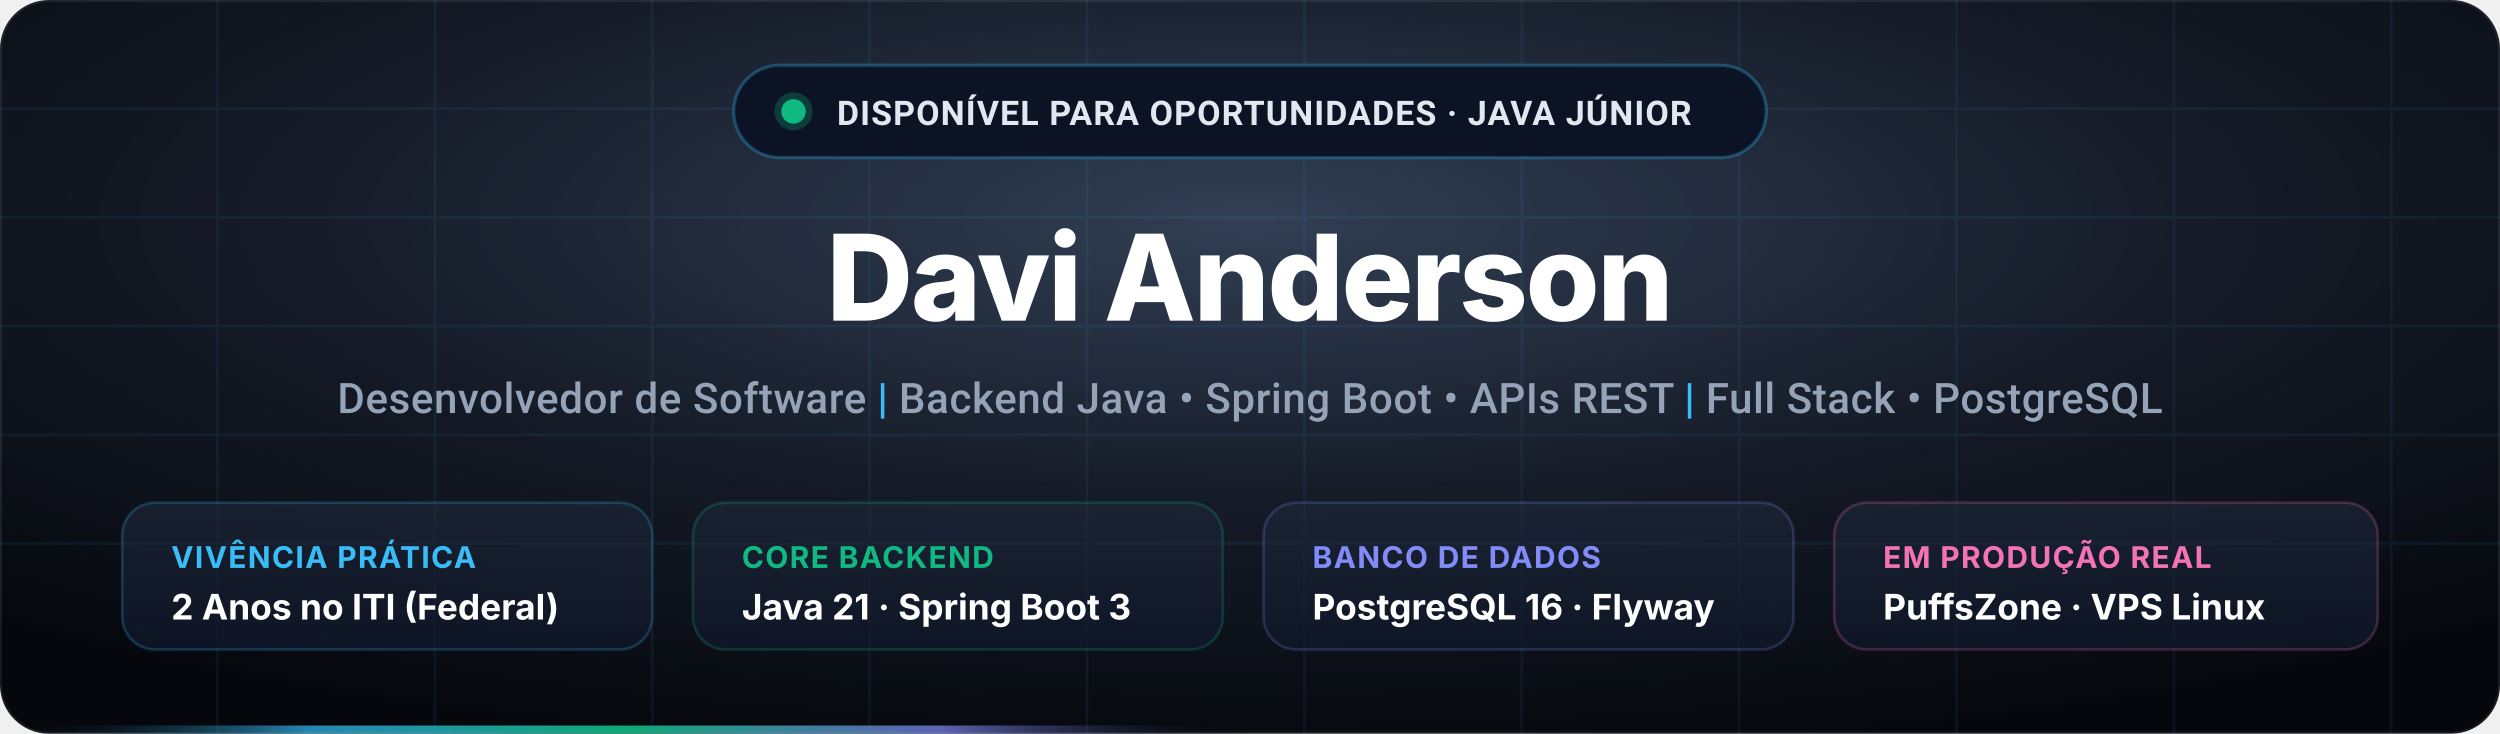
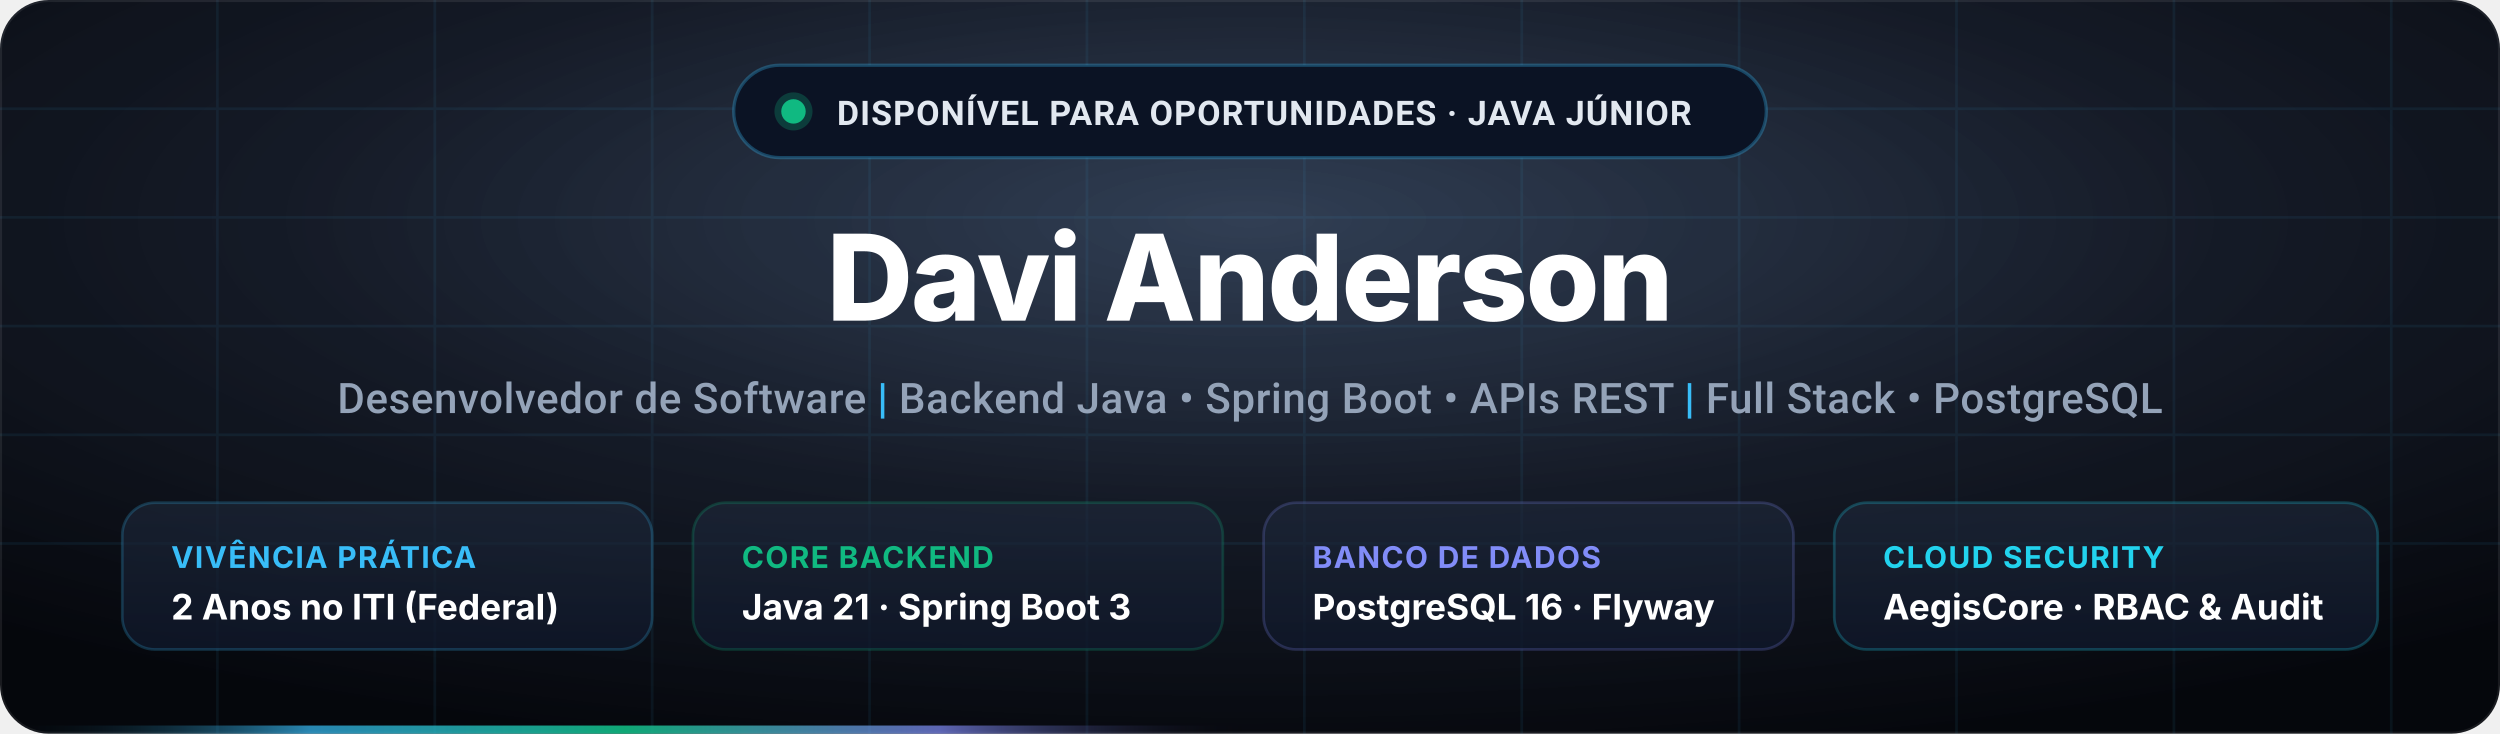
<svg xmlns="http://www.w3.org/2000/svg" viewBox="0 0 920 270" width="100%" height="270" fill="none">
  <defs>
    <radialGradient id="bgGlow" cx="50%" cy="30%" r="75%">
      <stop offset="0%" stop-color="#0f1f38" stop-opacity="0.85" />
      <stop offset="50%" stop-color="#0a101d" stop-opacity="0.95" />
      <stop offset="100%" stop-color="#05070c" stop-opacity="1" />
    </radialGradient>
    <linearGradient id="neonCyan" x1="0%" y1="0%" x2="100%" y2="100%">
      <stop offset="0%" stop-color="#38bdf8" />
      <stop offset="50%" stop-color="#818cf8" />
      <stop offset="100%" stop-color="#c084fc" />
    </linearGradient>
    <linearGradient id="neonGreen" x1="0%" y1="0%" x2="100%" y2="0%">
      <stop offset="0%" stop-color="#10b981" />
      <stop offset="100%" stop-color="#06b6d4" />
    </linearGradient>
    <linearGradient id="cardBg" x1="0%" y1="0%" x2="0%" y2="100%">
      <stop offset="0%" stop-color="#1e293b" stop-opacity="0.6" />
      <stop offset="100%" stop-color="#0f172a" stop-opacity="0.8" />
    </linearGradient>
    <linearGradient id="borderGleam" x1="0%" y1="0%" x2="100%" y2="0%">
      <stop offset="0%" stop-color="transparent" />
      <stop offset="25%" stop-color="#38bdf8" stop-opacity="0.7" />
      <stop offset="50%" stop-color="#10b981" stop-opacity="0.9" />
      <stop offset="75%" stop-color="#818cf8" stop-opacity="0.7" />
      <stop offset="100%" stop-color="transparent" />
    </linearGradient>
    <filter id="glow" x="-20%" y="-20%" width="140%" height="140%">
      <feGaussianBlur stdDeviation="6" result="blur" />
      <feComposite in="SourceGraphic" in2="blur" operator="over" />
    </filter>
    <filter id="softGlow" x="-20%" y="-20%" width="140%" height="140%">
      <feGaussianBlur stdDeviation="2.5" result="blur" />
      <feComposite in="SourceGraphic" in2="blur" operator="over" />
    </filter>
    <style>
      @keyframes beaconPulse {
        0%, 100% { opacity: 1; transform: scale(1); }
        50% { opacity: 0.35; transform: scale(1.3); }
      }
      @keyframes beamSlide {
        0% { transform: translateX(-920px); }
        100% { transform: translateX(920px); }
      }
      @keyframes textGlow {
        0%, 100% { filter: drop-shadow(0 0 10px rgba(56, 189, 248, 0.4)); }
        50% { filter: drop-shadow(0 0 20px rgba(16, 185, 129, 0.5)); }
      }
      .beacon {
        transform-origin: 460px 42px;
        animation: beaconPulse 2.4s ease-in-out infinite;
      }
      .laser-beam {
        animation: beamSlide 4s cubic-bezier(0.4, 0, 0.2, 1) infinite;
      }
      .title-glow {
        animation: textGlow 5s ease-in-out infinite;
      }
    </style>
  </defs>
  <rect width="920" height="270" rx="18" fill="url(#bgGlow)" />
  <rect width="920" height="270" rx="18" fill="none" stroke="rgba(255, 255, 255, 0.08)" stroke-width="1.5" />
  <g opacity="0.07" stroke="#38bdf8" stroke-width="1">
    <path d="M 0,40 L 920,40 M 0,80 L 920,80 M 0,120 L 920,120 M 0,160 L 920,160 M 0,200 L 920,200" />
    <path d="M 80,0 L 80,270 M 160,0 L 160,270 M 240,0 L 240,270 M 320,0 L 320,270 M 400,0 L 400,270 M 480,0 L 480,270 M 560,0 L 560,270 M 640,0 L 640,270 M 720,0 L 720,270 M 800,0 L 800,270 M 880,0 L 880,270" />
  </g>
  <g clip-path="url(#borderClip)">
    <clipPath id="borderClip">
      <rect width="920" height="270" rx="18" />
    </clipPath>
    <rect class="laser-beam" y="267" width="460" height="3" fill="url(#borderGleam)" />
  </g>
  <g transform="translate(270, 24)">
    <rect width="380" height="34" rx="17" fill="#0b1324" stroke="rgba(56, 189, 248, 0.3)" stroke-width="1.2" />
    <circle cx="22" cy="17" r="7" fill="#10b981" opacity="0.25" class="beacon" />
    <circle cx="22" cy="17" r="4.5" fill="#10b981" />
    <text x="38" y="22" fill="#e2e8f0" font-family="-apple-system, BlinkMacSystemFont, 'Segoe UI', Roboto, Helvetica, Arial, sans-serif" font-size="12.5" font-weight="600" letter-spacing="0.4">
      DISPONÍVEL PARA OPORTUNIDADES · JAVA JÚNIOR
    </text>
  </g>
  <g class="title-glow">
    <text x="460" y="118" text-anchor="middle" font-family="-apple-system, BlinkMacSystemFont, 'Segoe UI', 'Inter', Roboto, sans-serif" font-size="44" font-weight="800" fill="#ffffff" letter-spacing="-0.8">
      Davi Anderson
    </text>
  </g>
  <text x="460" y="152" text-anchor="middle" font-family="-apple-system, BlinkMacSystemFont, 'Segoe UI', Roboto, sans-serif" font-size="15.5" font-weight="500" fill="#94a3b8" letter-spacing="0.2">
    Desenvolvedor de Software <tspan fill="#38bdf8">|</tspan> Backend Java • Spring Boot • APIs REST <tspan fill="#38bdf8">|</tspan> Full Stack • PostgreSQL
  </text>
  <g transform="translate(45, 185)">
    <g transform="translate(0, 0)">
      <rect width="195" height="54" rx="12" fill="url(#cardBg)" stroke="rgba(56, 189, 248, 0.22)" stroke-width="1" />
      <text x="18" y="24" fill="#38bdf8" font-family="-apple-system, BlinkMacSystemFont, 'Segoe UI', sans-serif" font-size="11" font-weight="700" letter-spacing="0.5">VIVÊNCIA PRÁTICA</text>
      <text x="18" y="43" fill="#ffffff" font-family="-apple-system, BlinkMacSystemFont, 'Segoe UI', sans-serif" font-size="13" font-weight="700">2 Anos no ITI (Federal)</text>
    </g>
    <g transform="translate(210, 0)">
      <rect width="195" height="54" rx="12" fill="url(#cardBg)" stroke="rgba(16, 185, 129, 0.22)" stroke-width="1" />
      <text x="18" y="24" fill="#10b981" font-family="-apple-system, BlinkMacSystemFont, 'Segoe UI', sans-serif" font-size="11" font-weight="700" letter-spacing="0.5">CORE BACKEND</text>
      <text x="18" y="43" fill="#ffffff" font-family="-apple-system, BlinkMacSystemFont, 'Segoe UI', sans-serif" font-size="13" font-weight="700">Java 21 · Spring Boot 3</text>
    </g>
    <g transform="translate(420, 0)">
      <rect width="195" height="54" rx="12" fill="url(#cardBg)" stroke="rgba(129, 140, 248, 0.22)" stroke-width="1" />
      <text x="18" y="24" fill="#818cf8" font-family="-apple-system, BlinkMacSystemFont, 'Segoe UI', sans-serif" font-size="11" font-weight="700" letter-spacing="0.5">BANCO DE DADOS</text>
      <text x="18" y="43" fill="#ffffff" font-family="-apple-system, BlinkMacSystemFont, 'Segoe UI', sans-serif" font-size="13" font-weight="700">PostgreSQL 16 · Flyway</text>
    </g>
    <g transform="translate(630, 0)">
-       <rect width="200" height="54" rx="12" fill="url(#cardBg)" stroke="rgba(244, 114, 182, 0.22)" stroke-width="1" />
-       <text x="18" y="24" fill="#f472b6" font-family="-apple-system, BlinkMacSystemFont, 'Segoe UI', sans-serif" font-size="11" font-weight="700" letter-spacing="0.5">EM PRODUÇÃO REAL</text>
-       <text x="18" y="43" fill="#ffffff" font-family="-apple-system, BlinkMacSystemFont, 'Segoe UI', sans-serif" font-size="13" font-weight="700">PuffsZone · VPS Linux</text>
+       <rect width="200" height="54" rx="12" fill="url(#cardBg)" stroke="rgba(34, 211, 238, 0.25)" stroke-width="1" />
+       <text x="18" y="24" fill="#22d3ee" font-family="-apple-system, BlinkMacSystemFont, 'Segoe UI', sans-serif" font-size="11" font-weight="700" letter-spacing="0.5">CLOUD SECURITY</text>
+       <text x="18" y="43" fill="#ffffff" font-family="-apple-system, BlinkMacSystemFont, 'Segoe UI', sans-serif" font-size="13" font-weight="700">AegisCore · RBAC &amp; Audit</text>
    </g>
  </g>
</svg>
